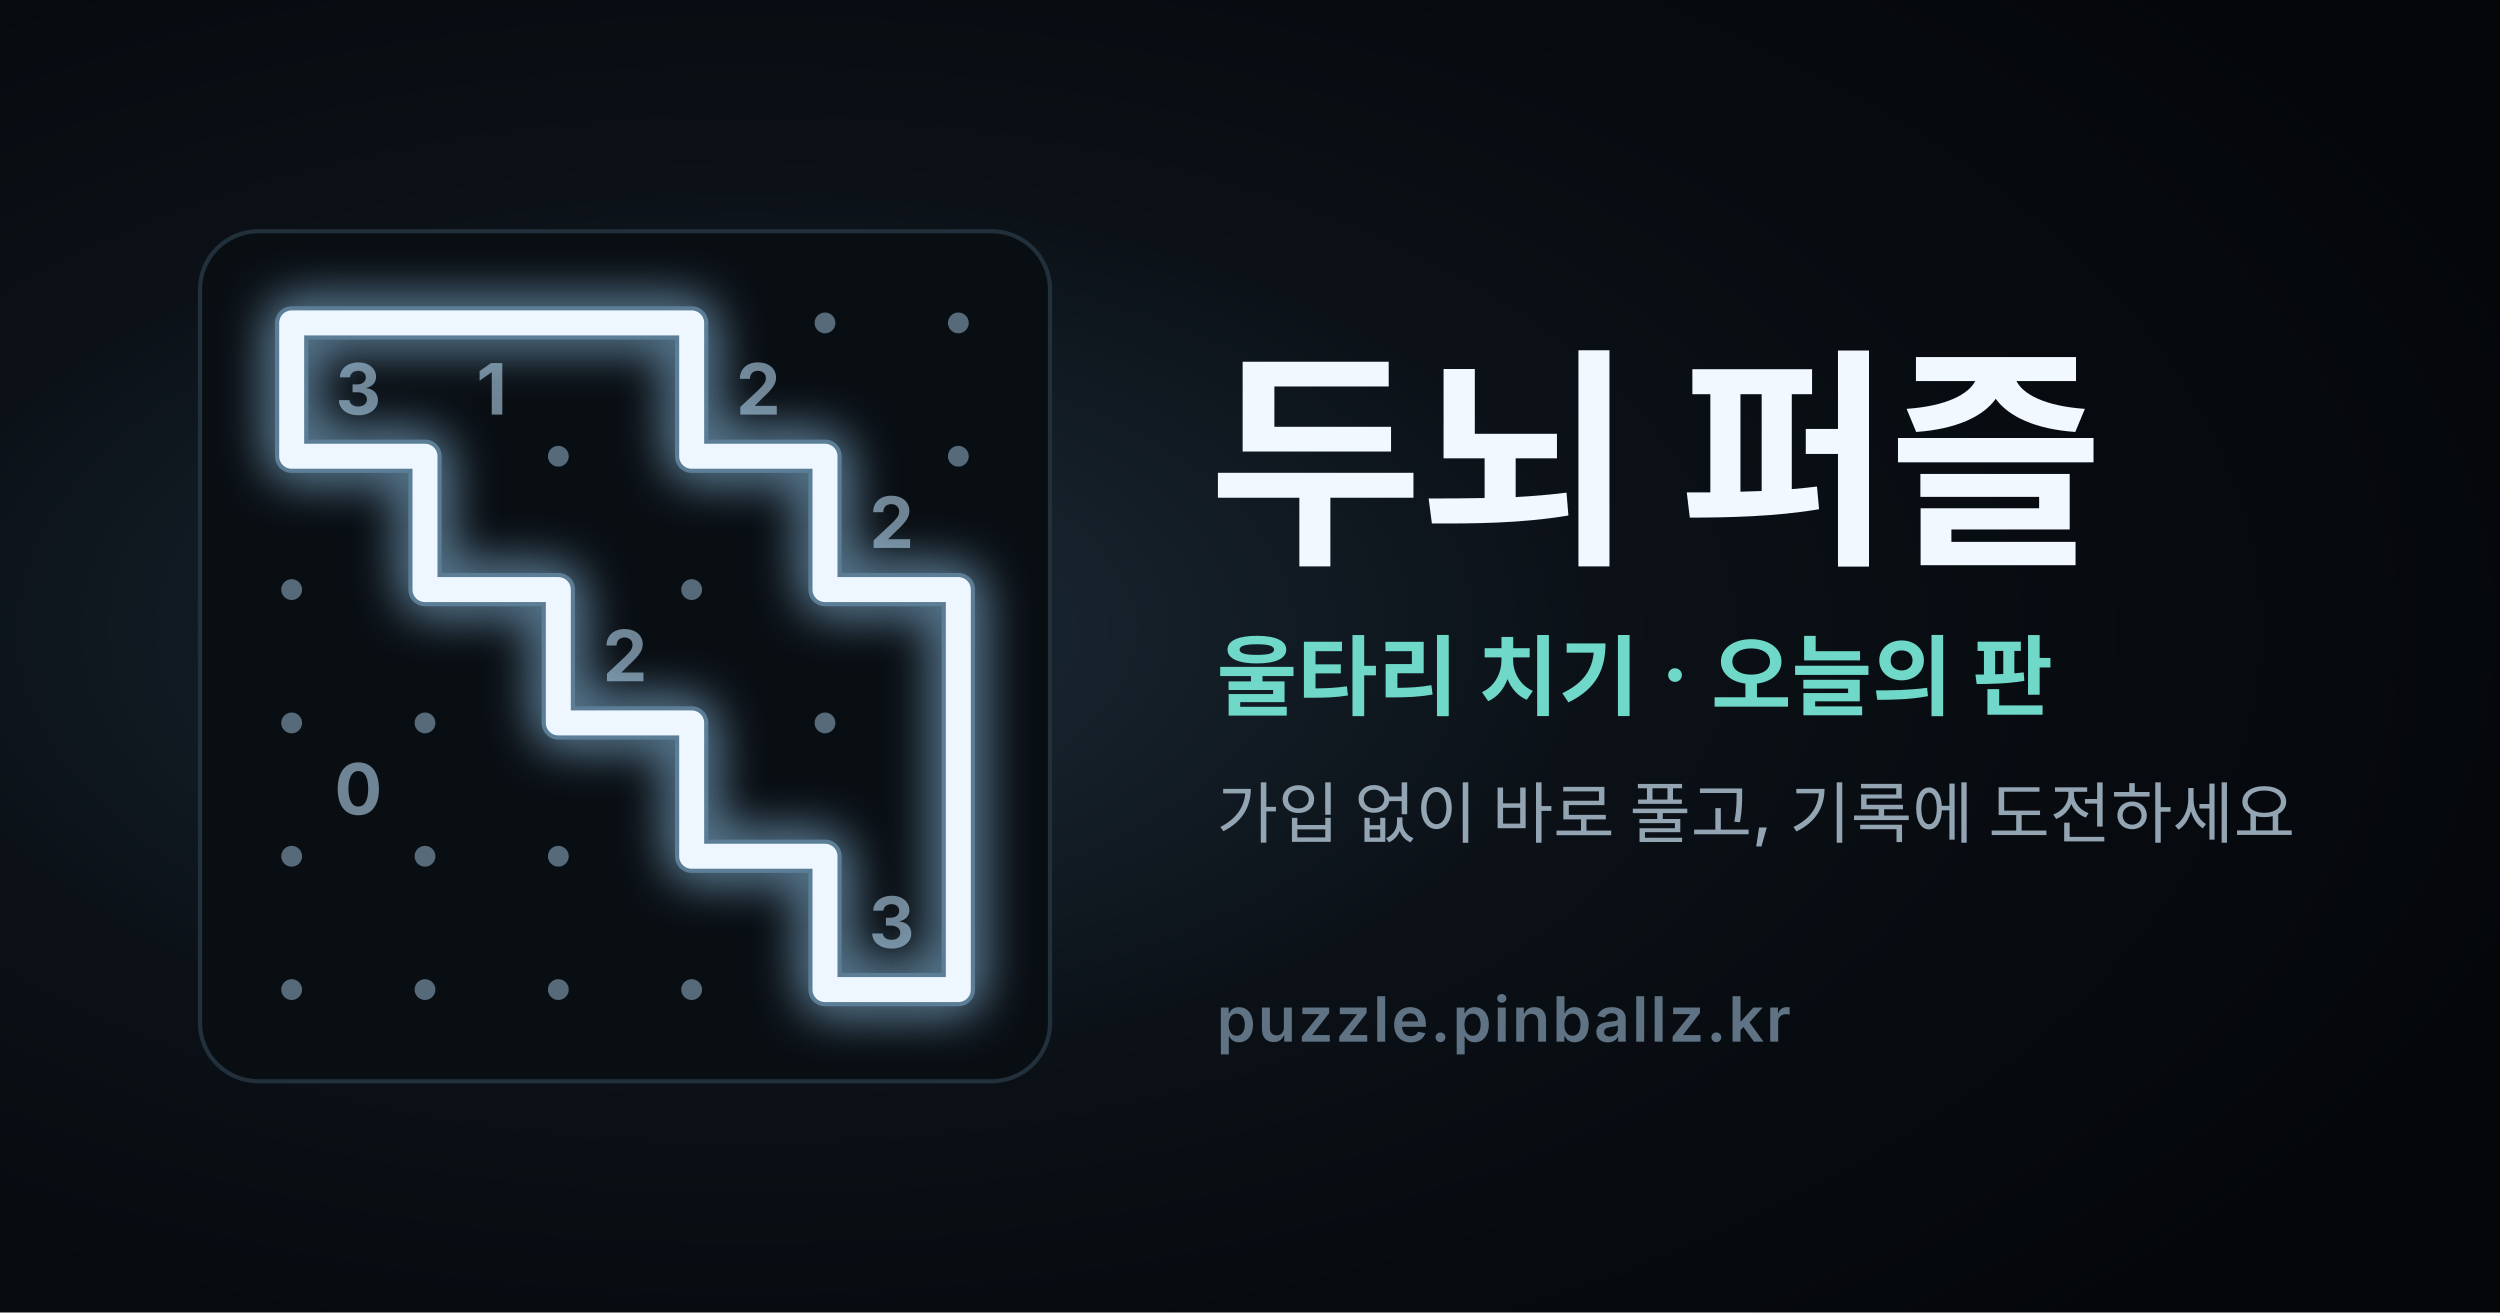
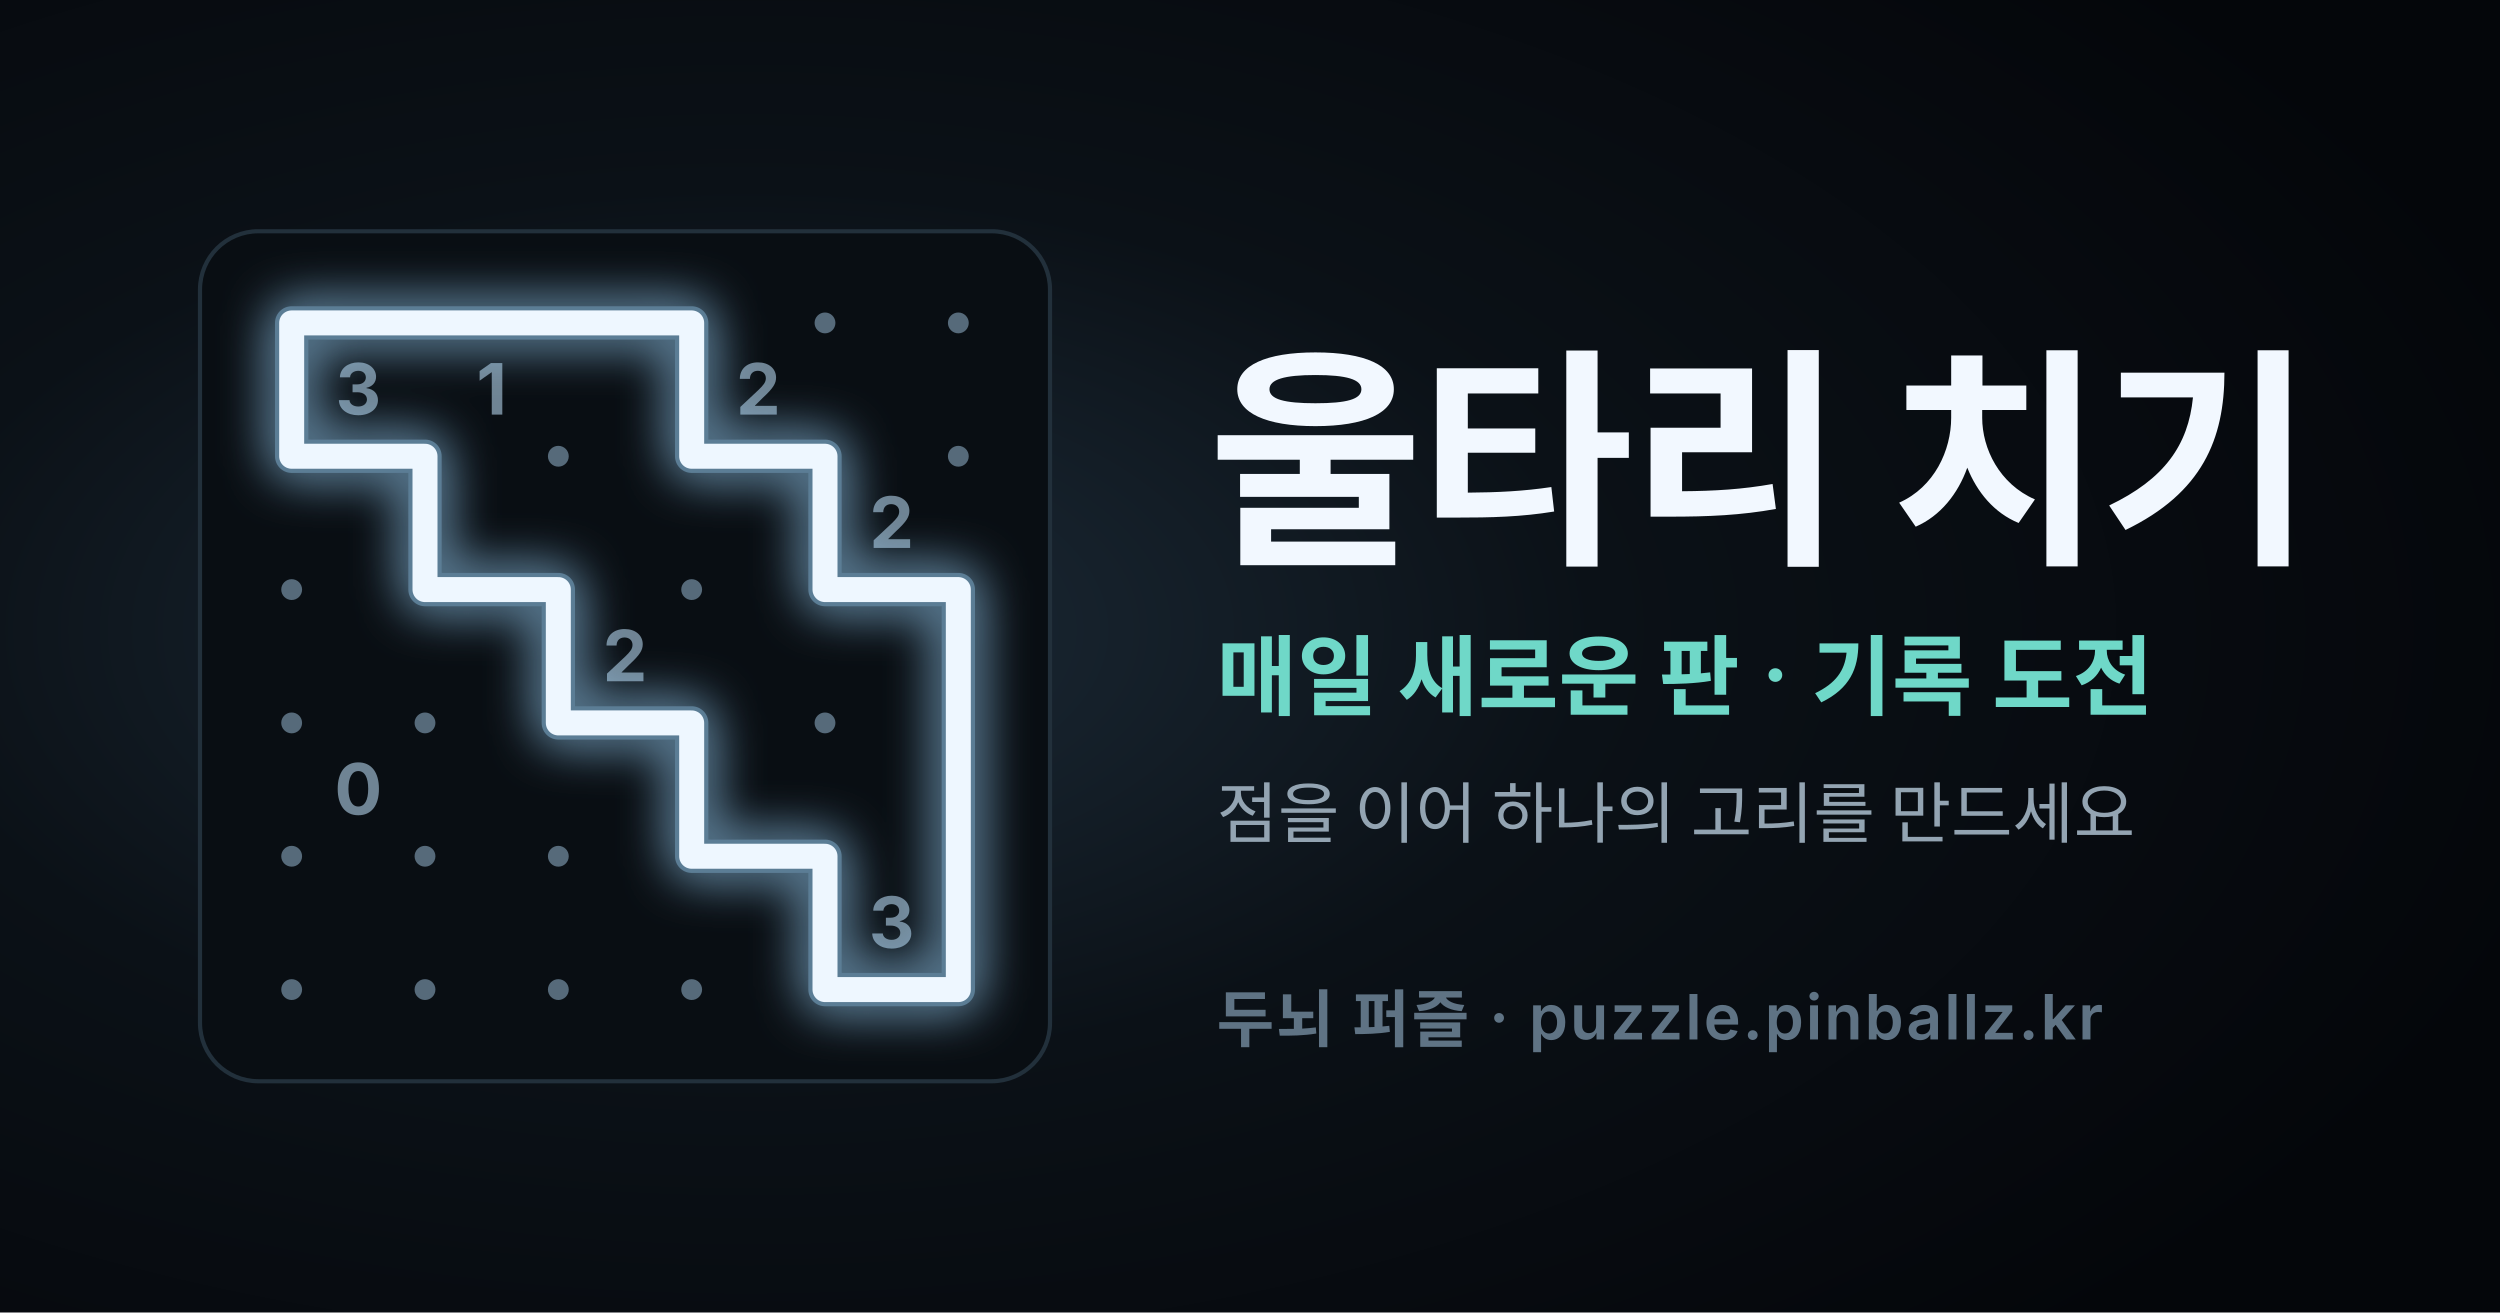
<svg xmlns="http://www.w3.org/2000/svg" viewBox="0 0 1200 630" width="1200" height="630">
  <defs>
    <radialGradient id="stage" cx="30%" cy="48%" r="75%">
      <stop offset="0" stop-color="#1d2c39" />
      <stop offset="0.45" stop-color="#0b1117" />
      <stop offset="1" stop-color="#04060a" />
    </radialGradient>
    <filter id="glow" x="-30%" y="-30%" width="160%" height="160%">
      <feGaussianBlur stdDeviation="12" result="b" />
      <feMerge>
        <feMergeNode in="b" />
        <feMergeNode in="b" />
        <feMergeNode in="SourceGraphic" />
      </feMerge>
    </filter>
  </defs>
  <rect width="1200" height="630" fill="url(#stage)" />
  <rect x="96" y="111" width="408" height="408" rx="28" fill="#090e13" stroke="#22303b" stroke-width="2" />
  <g fill="#566a7a">
    <circle cx="140" cy="155" r="5" />
    <circle cx="204" cy="155" r="5" />
    <circle cx="268" cy="155" r="5" />
    <circle cx="332" cy="155" r="5" />
    <circle cx="396" cy="155" r="5" />
    <circle cx="460" cy="155" r="5" />
    <circle cx="140" cy="219" r="5" />
    <circle cx="204" cy="219" r="5" />
    <circle cx="268" cy="219" r="5" />
    <circle cx="332" cy="219" r="5" />
    <circle cx="396" cy="219" r="5" />
    <circle cx="460" cy="219" r="5" />
    <circle cx="140" cy="283" r="5" />
    <circle cx="204" cy="283" r="5" />
    <circle cx="268" cy="283" r="5" />
    <circle cx="332" cy="283" r="5" />
    <circle cx="396" cy="283" r="5" />
    <circle cx="460" cy="283" r="5" />
    <circle cx="140" cy="347" r="5" />
    <circle cx="204" cy="347" r="5" />
    <circle cx="268" cy="347" r="5" />
    <circle cx="332" cy="347" r="5" />
    <circle cx="396" cy="347" r="5" />
    <circle cx="460" cy="347" r="5" />
    <circle cx="140" cy="411" r="5" />
    <circle cx="204" cy="411" r="5" />
    <circle cx="268" cy="411" r="5" />
    <circle cx="332" cy="411" r="5" />
    <circle cx="396" cy="411" r="5" />
    <circle cx="460" cy="411" r="5" />
    <circle cx="140" cy="475" r="5" />
    <circle cx="204" cy="475" r="5" />
    <circle cx="268" cy="475" r="5" />
    <circle cx="332" cy="475" r="5" />
    <circle cx="396" cy="475" r="5" />
    <circle cx="460" cy="475" r="5" />
  </g>
  <g font-family="-apple-system, 'Apple SD Gothic Neo', 'Pretendard', sans-serif" font-weight="700" font-size="34" fill="#6f8494" text-anchor="middle">
    <text x="172" y="199">3</text>
    <text x="364" y="199">2</text>
    <text x="428" y="263">2</text>
    <text x="172" y="391">0</text>
    <text x="300" y="327">2</text>
    <text x="428" y="455">3</text>
    <text x="236" y="199">1</text>
  </g>
  <path d="M140 155H332V219H396V283H460V475H396V411H332V347H268V283H204V219H140Z" fill="none" stroke="#9fd8ff" stroke-width="16" stroke-linejoin="round" opacity="0.55" filter="url(#glow)" />
  <path d="M140 155H332V219H396V283H460V475H396V411H332V347H268V283H204V219H140Z" fill="none" stroke="#eef7ff" stroke-width="12" stroke-linejoin="round" />
  <g font-family="-apple-system, 'Apple SD Gothic Neo', 'Pretendard', sans-serif">
-     <text x="580" y="262" font-size="112" font-weight="800" fill="#f2f8ff" letter-spacing="-2">두뇌 퍼즐</text>
-     <text x="584" y="340" font-size="42" font-weight="600" fill="#6fd8c8">울타리 치기 · 오늘의 판</text>
-     <text x="584" y="402" font-size="32" font-weight="500" fill="#93a4b2">가입 없이 바로 풀고, 기록에 도전하세요</text>
-     <text x="584" y="500" font-size="30" font-weight="600" fill="#5f7384" letter-spacing="1">puzzle.pinballz.kr</text>
+     <text x="580" y="262" font-size="112" font-weight="800" fill="#f2f8ff" letter-spacing="-2">울타리 치기</text>
+     <text x="584" y="340" font-size="42" font-weight="600" fill="#6fd8c8">매일 새로운 판 · 기록 도전</text>
+     <text x="584" y="402" font-size="32" font-weight="500" fill="#93a4b2">점을 이어 하나의 고리를 만드세요</text>
+     <text x="584" y="500" font-size="30" font-weight="600" fill="#5f7384" letter-spacing="1">두뇌 퍼즐 · puzzle.pinballz.kr</text>
  </g>
</svg>
